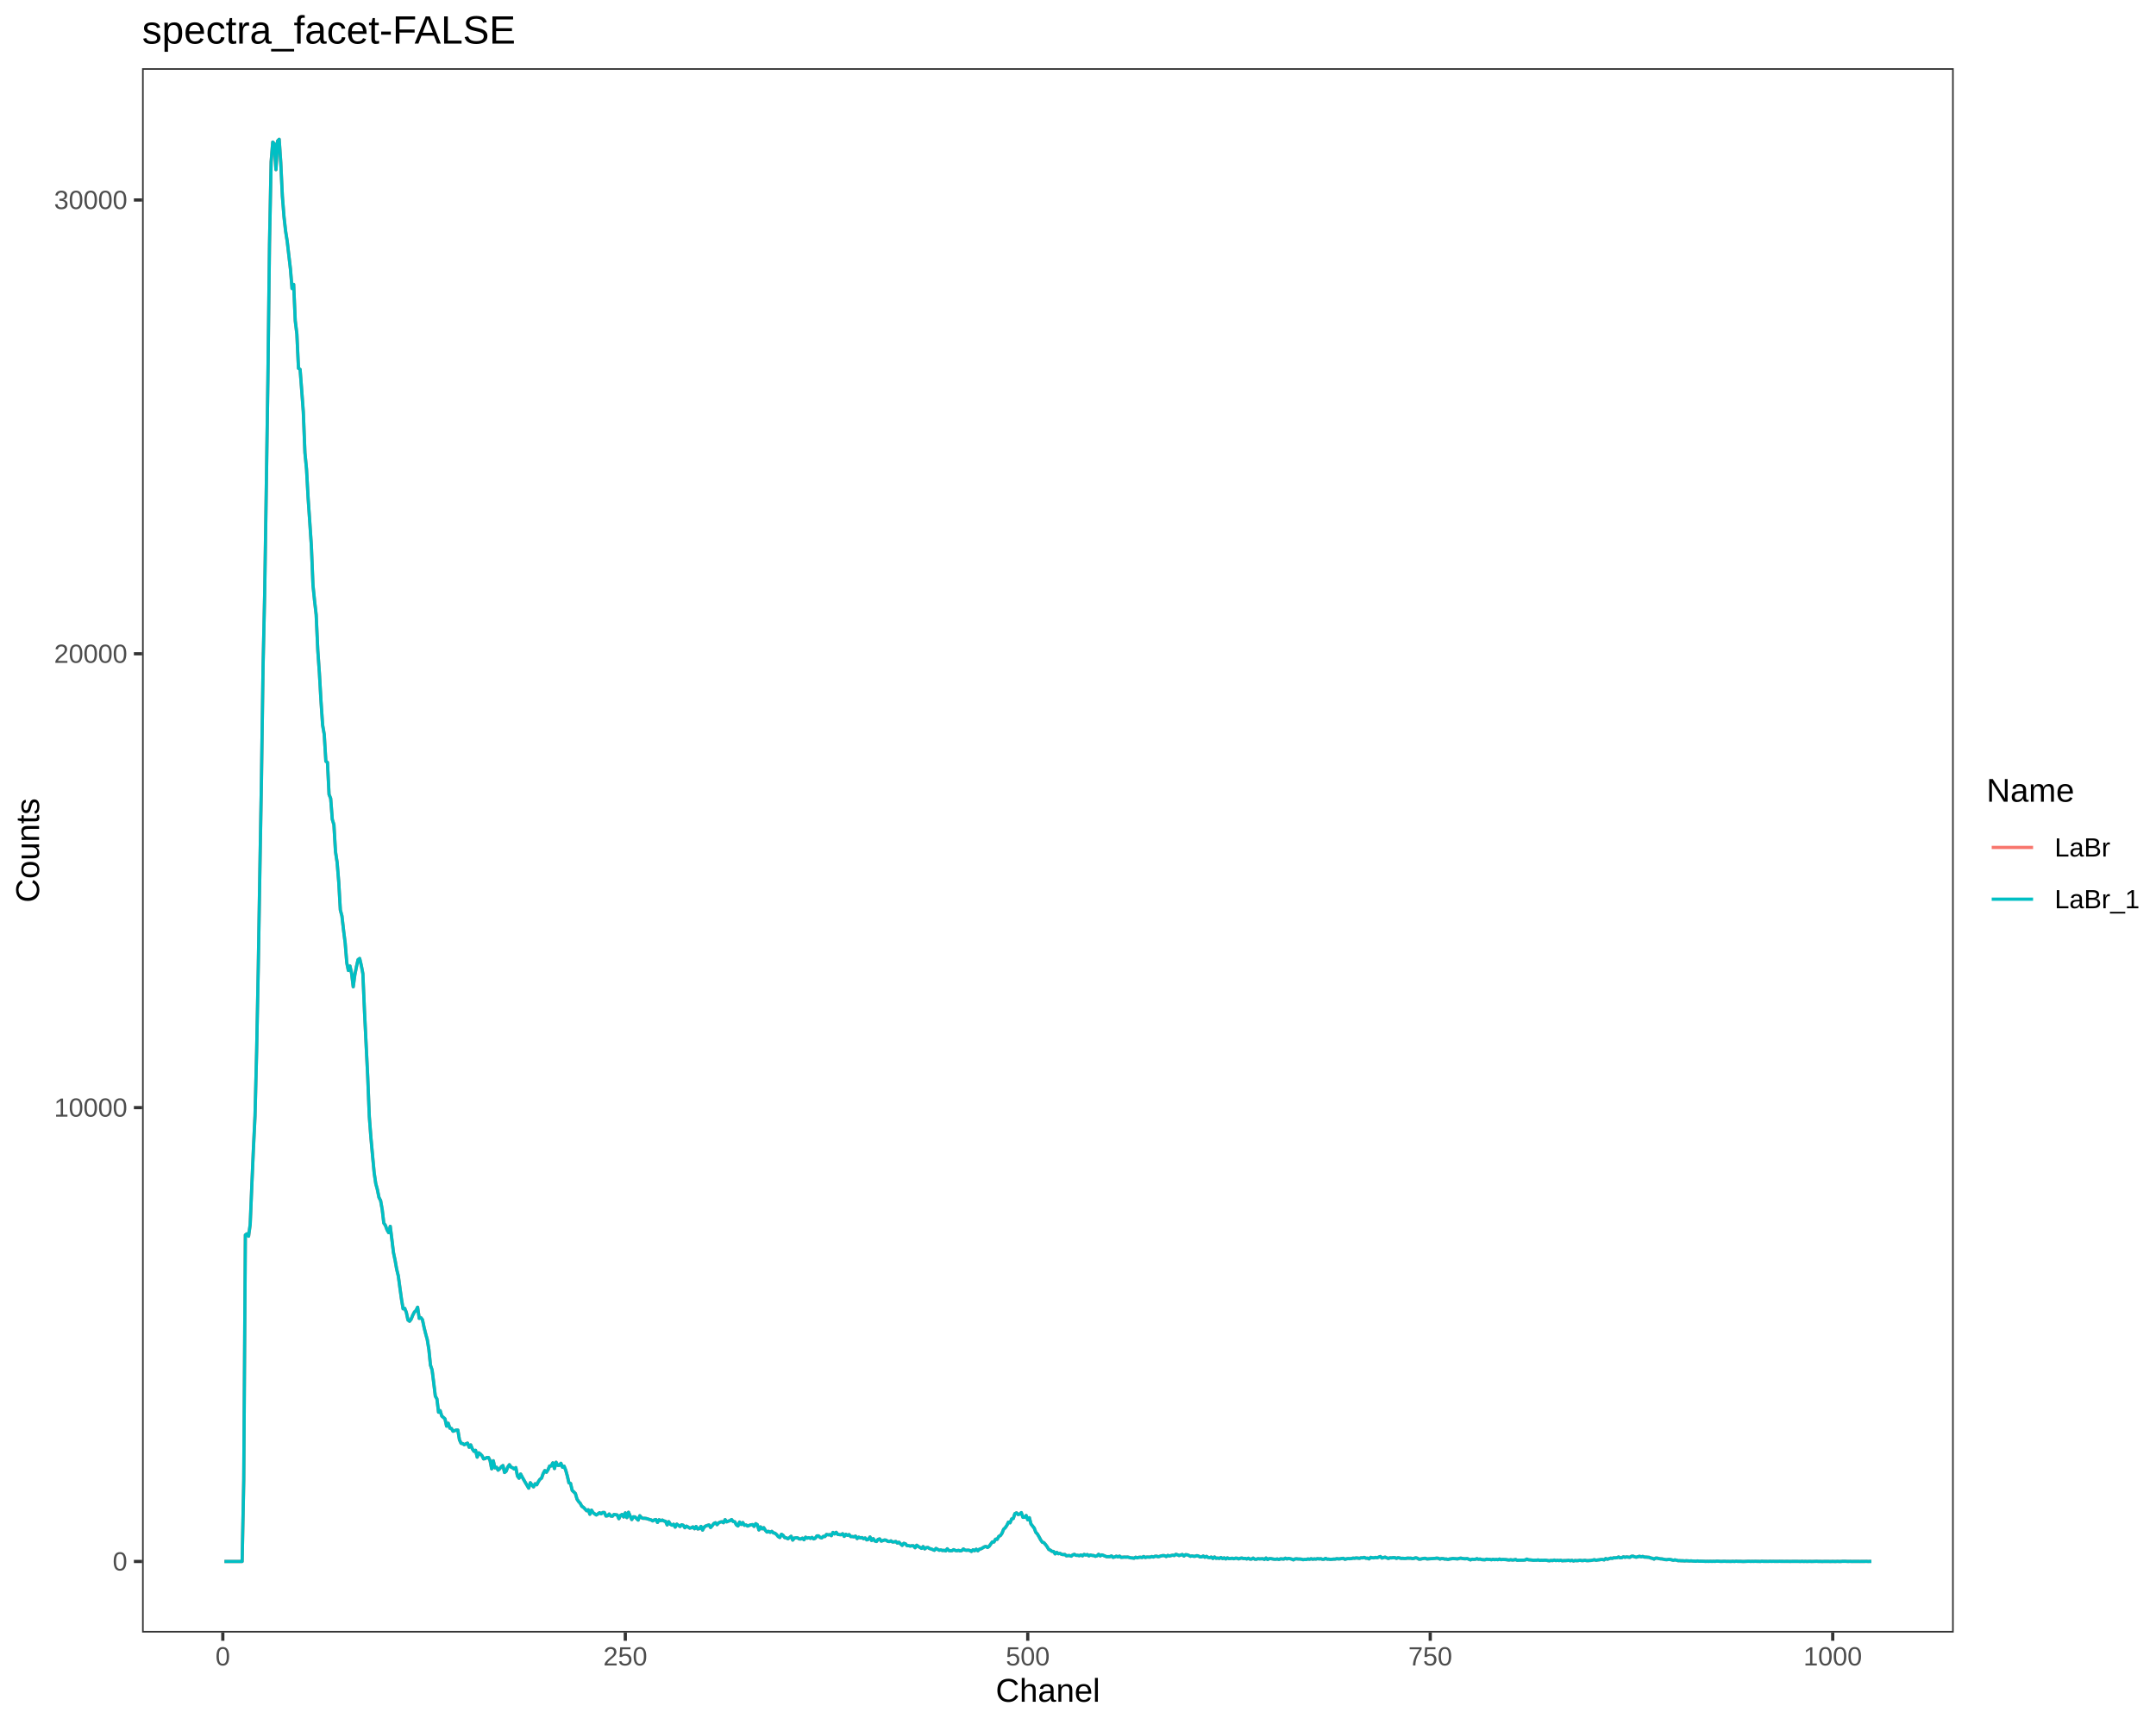
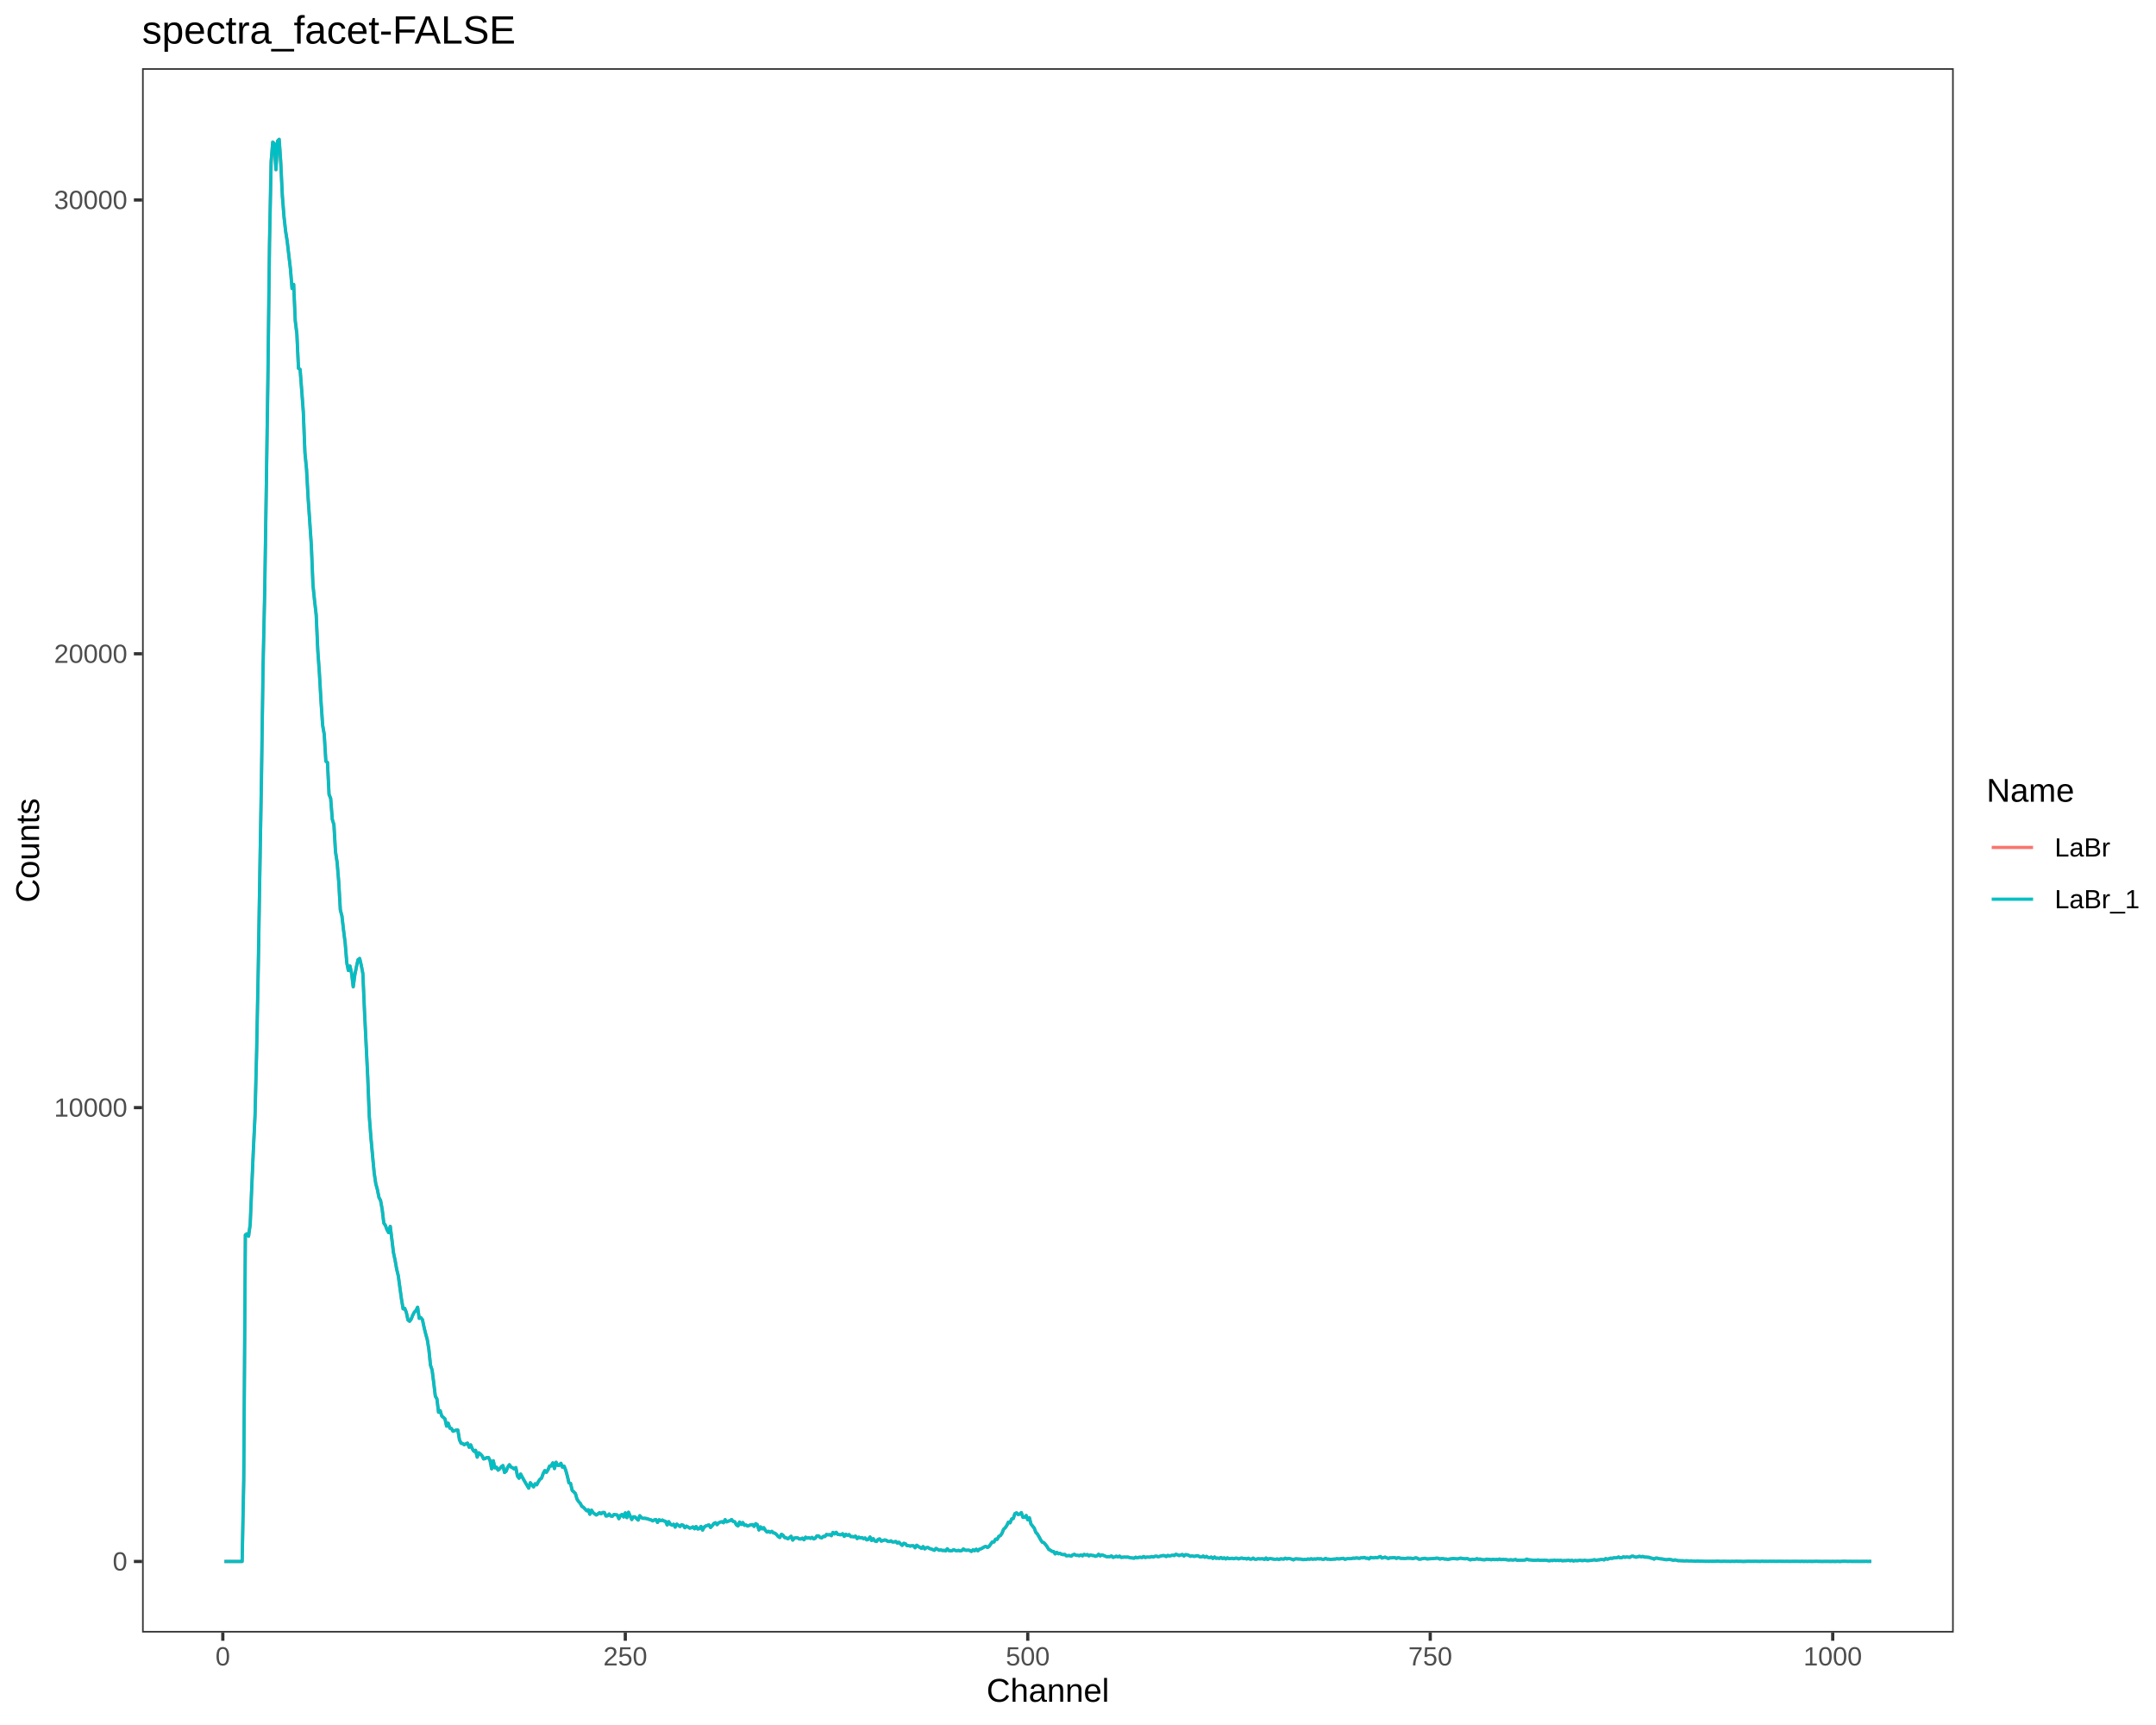
<svg xmlns="http://www.w3.org/2000/svg" viewBox="0 0 720.00 576.00">
  <defs>
    <style type="text/css">
    line, polyline, polygon, path, rect, circle {
      fill: none;
      stroke: #000000;
      stroke-linecap: round;
      stroke-linejoin: round;
      stroke-miterlimit: 10.00;
    }
  </style>
  </defs>
  <rect width="100%" height="100%" style="stroke: none; fill: #FFFFFF;" />
  <rect x="0.00" y="0.00" width="720.00" height="576.00" style="stroke-width: 1.07; stroke: #FFFFFF; fill: #FFFFFF;" />
  <defs>
    <clipPath id="cpNDcuNDV8NjUyLjQ0fDU0NS4xM3wyMi43Nw==">
      <rect x="47.45" y="22.77" width="605.00" height="522.36" />
    </clipPath>
  </defs>
  <rect x="47.45" y="22.77" width="605.00" height="522.36" style="stroke-width: 1.07; stroke: none; fill: #FFFFFF;" clip-path="url(#cpNDcuNDV8NjUyLjQ0fDU0NS4xM3wyMi43Nw==)" />
  <polyline points="74.95,521.39 75.48,521.39 76.02,521.39 76.56,521.39 77.10,521.39 77.64,521.39 78.17,521.39 78.71,521.39 79.25,521.39 79.79,521.39 80.32,521.39 80.86,521.39 81.40,494.26 81.94,412.37 82.47,411.98 83.01,412.78 83.55,408.87 84.09,395.96 84.62,383.82 85.16,372.68 85.70,351.20 86.24,323.56 86.78,290.88 87.31,260.44 87.85,222.54 88.39,198.07 88.93,162.91 89.46,126.88 90.00,81.40 90.54,54.08 91.08,47.44 91.61,48.00 92.15,56.65 92.69,47.09 93.23,46.52 93.76,54.27 94.30,65.55 94.84,72.35 95.38,77.20 95.91,80.54 96.45,85.19 96.99,89.79 97.53,96.34 98.07,94.96 98.60,107.10 99.14,111.51 99.68,122.98 100.22,123.36 100.75,130.28 101.29,137.56 101.83,151.15 102.37,156.73 102.90,166.38 103.44,174.20 103.98,182.22 104.52,195.42 105.05,200.61 105.59,205.33 106.13,217.21 106.67,224.89 107.21,234.33 107.74,242.12 108.28,245.23 108.82,254.20 109.36,254.58 109.89,265.27 110.43,266.62 110.97,273.62 111.51,275.35 112.04,284.40 112.58,287.93 113.12,294.49 113.66,303.86 114.19,305.86 114.73,310.61 115.27,314.86 115.81,321.49 116.34,324.07 116.88,322.57 117.42,325.04 117.96,329.50 118.50,325.51 119.03,322.83 119.57,320.45 120.11,320.05 120.65,322.34 121.18,325.13 121.72,337.62 122.26,348.63 122.80,359.53 123.33,372.84 123.87,379.91 124.41,385.81 124.95,391.57 125.48,395.20 126.02,397.19 126.56,399.85 127.10,400.88 127.64,403.89 128.17,408.40 128.71,409.17 129.25,410.66 129.79,411.60 130.32,409.49 130.86,413.78 131.40,418.25 131.94,420.81 132.47,423.81 133.01,426.01 133.55,430.01 134.09,433.89 134.62,437.04 135.16,436.87 135.70,438.25 136.24,440.77 136.77,441.19 137.31,440.48 137.85,439.16 138.39,438.12 138.93,437.59 139.46,436.50 140.00,440.21 140.54,439.98 141.08,440.66 141.61,443.19 142.15,445.38 142.69,447.33 143.23,450.66 143.76,455.85 144.30,457.45 144.84,461.73 145.38,466.20 145.91,467.11 146.45,471.55 146.99,471.02 147.53,472.85 148.07,473.29 148.60,473.77 149.14,476.20 149.68,475.23 150.22,476.88 150.75,476.97 151.29,477.91 151.83,477.71 152.37,477.52 152.90,477.53 153.44,480.78 153.98,481.93 154.52,482.03 155.05,482.41 155.59,482.11 156.13,481.88 156.67,483.25 157.20,482.47 157.74,483.81 158.28,484.62 158.82,484.28 159.36,486.56 159.89,485.11 160.43,485.52 160.97,486.09 161.51,487.15 162.04,487.03 162.58,486.68 163.12,486.67 163.66,487.69 164.19,490.46 164.73,487.76 165.27,490.14 165.81,489.93 166.34,490.91 166.88,490.43 167.42,489.75 167.96,489.37 168.49,491.69 169.03,491.25 169.57,489.88 170.11,489.09 170.65,489.88 171.18,490.11 171.72,490.52 172.26,490.05 172.80,492.84 173.33,493.60 173.87,492.20 174.41,493.23 174.95,494.19 175.48,495.10 176.02,496.00 176.56,496.91 177.10,495.10 177.63,495.81 178.17,496.49 178.71,495.44 179.25,495.79 179.79,494.73 180.32,493.96 180.86,493.56 181.40,492.03 181.94,491.05 182.47,491.63 183.01,490.78 183.55,489.52 184.09,489.49 184.62,488.46 185.16,490.37 185.70,488.26 186.24,489.29 186.77,489.32 187.31,488.61 187.85,489.93 188.39,489.58 188.92,490.91 189.46,492.84 190.00,495.16 190.54,495.34 191.08,497.67 191.61,498.16 192.15,498.69 192.69,500.57 193.23,501.40 193.76,501.96 194.30,502.98 194.84,503.31 195.38,503.88 195.91,504.46 196.45,504.13 196.99,505.63 197.53,504.25 198.06,505.10 198.60,505.51 199.14,505.87 199.68,505.51 200.22,505.11 200.75,505.49 201.29,505.04 201.83,505.04 202.37,506.22 202.90,506.14 203.44,505.55 203.98,506.23 204.52,506.28 205.05,505.70 205.59,505.78 206.13,505.87 206.67,507.11 207.20,506.02 207.74,505.69 208.28,506.54 208.82,505.17 209.35,506.75 209.89,504.96 210.43,506.22 210.97,507.40 211.51,506.49 212.04,506.51 212.58,507.05 213.12,507.57 213.66,506.13 214.19,506.75 214.73,506.99 215.27,506.98 215.81,507.04 216.34,507.20 216.88,507.38 217.42,507.51 217.96,507.85 218.49,507.54 219.03,507.40 219.57,508.37 220.11,507.46 220.65,507.78 221.18,507.57 221.72,507.87 222.26,507.98 222.80,509.20 223.33,508.10 223.87,508.95 224.41,509.28 224.95,508.96 225.48,509.92 226.02,508.92 226.56,509.34 227.10,509.72 227.63,509.13 228.17,509.31 228.71,510.14 229.25,509.60 229.78,509.89 230.32,510.26 230.86,510.14 231.40,509.85 231.94,510.48 232.47,509.72 233.01,510.55 233.55,510.43 234.09,509.69 234.62,510.92 235.16,509.92 235.70,509.54 236.24,509.35 236.77,509.19 237.31,510.05 237.85,509.45 238.39,508.72 238.92,508.46 239.46,509.11 240.00,508.51 240.54,508.23 241.08,508.14 241.61,508.46 242.15,507.43 242.69,508.17 243.23,507.93 243.76,507.79 244.30,507.40 244.84,508.04 245.38,508.14 245.91,509.16 246.45,509.54 246.99,508.23 247.53,509.04 248.06,508.40 248.60,509.32 249.14,509.20 249.68,509.57 250.21,509.35 250.75,509.16 251.29,509.08 251.83,509.69 252.37,508.78 252.90,509.10 253.44,510.87 253.98,509.85 254.52,510.51 255.05,510.11 255.59,510.99 256.13,511.57 256.67,511.34 257.20,511.66 257.74,511.34 258.28,511.86 258.82,511.96 259.35,512.42 259.89,513.07 260.43,513.39 260.97,512.31 261.51,512.67 262.04,513.42 262.58,513.51 263.12,513.81 263.66,513.43 264.19,512.98 264.73,514.26 265.27,513.58 265.81,513.49 266.34,513.49 266.88,513.87 267.42,513.90 267.96,513.61 268.49,514.14 269.03,513.29 269.57,513.61 270.11,513.45 270.64,513.69 271.18,513.36 271.72,513.86 272.26,513.63 272.80,512.86 273.33,512.84 273.87,513.37 274.41,513.52 274.95,513.01 275.48,513.07 276.02,512.37 276.56,512.51 277.10,512.43 277.63,512.79 278.17,511.69 278.71,512.20 279.25,511.66 279.78,512.36 280.32,512.43 280.86,512.48 281.40,512.14 281.93,513.02 282.47,512.31 283.01,512.69 283.55,512.42 284.09,513.08 284.62,513.07 285.16,513.17 285.70,512.93 286.24,513.75 286.77,513.28 287.31,513.52 287.85,513.42 288.39,513.79 288.92,513.55 289.46,514.19 290.00,514.01 290.54,513.22 291.07,514.40 291.61,513.78 292.15,514.54 292.69,514.73 293.23,514.02 293.76,513.87 294.30,514.61 294.84,514.42 295.38,514.22 295.91,514.28 296.45,514.67 296.99,514.75 297.53,514.51 298.06,514.89 298.60,514.86 299.14,514.72 299.68,515.26 300.21,514.98 300.75,515.54 301.29,516.02 301.83,515.34 302.36,515.48 302.90,516.11 303.44,516.11 303.98,516.27 304.52,516.14 305.05,516.17 305.59,516.81 306.13,515.98 306.67,516.37 307.20,516.70 307.74,517.02 308.28,516.43 308.82,517.19 309.35,516.78 309.89,516.72 310.43,517.08 310.97,517.22 311.50,517.43 312.04,517.67 312.58,517.05 313.12,517.34 313.66,517.66 314.19,517.52 314.73,517.75 315.27,517.67 315.81,517.86 316.34,517.16 316.88,517.75 317.42,517.84 317.96,517.78 318.49,517.45 319.03,517.73 319.57,517.81 320.11,517.67 320.64,517.89 321.18,517.75 321.72,517.22 322.26,517.61 322.79,517.67 323.33,517.61 323.87,517.72 324.41,518.04 324.95,517.49 325.48,517.80 326.02,517.30 326.56,517.83 327.10,517.28 327.63,517.16 328.17,516.86 328.71,516.52 329.25,516.37 329.78,516.73 330.32,516.34 330.86,515.58 331.40,514.87 331.93,514.90 332.47,513.95 333.01,514.01 333.55,513.01 334.09,512.75 334.62,511.98 335.16,510.64 335.70,510.14 336.24,509.35 336.77,508.25 337.31,508.49 337.85,507.20 338.39,507.04 338.92,505.43 339.46,505.16 340.00,505.73 340.54,505.57 341.07,505.08 341.61,506.66 342.15,506.64 342.69,506.05 343.22,507.48 343.76,506.78 344.30,508.90 344.84,509.58 345.38,510.26 345.91,511.66 346.45,512.23 346.99,513.16 347.53,514.17 348.06,514.95 348.60,515.11 349.14,515.73 349.68,516.45 350.21,517.36 350.75,517.61 351.29,518.02 351.83,518.05 352.36,518.86 352.90,518.36 353.44,518.81 353.98,518.69 354.52,519.01 355.05,519.11 355.59,519.05 356.13,519.51 356.67,519.43 357.20,519.42 357.74,519.63 358.28,519.17 358.82,519.02 359.35,519.36 359.89,519.34 360.43,519.48 360.97,519.22 361.50,519.52 362.04,519.04 362.58,519.25 363.12,519.10 363.65,519.54 364.19,519.24 364.73,519.39 365.27,519.42 365.81,519.67 366.34,519.51 366.88,518.99 367.42,519.54 367.96,519.19 368.49,519.37 369.03,519.60 369.57,519.80 370.11,519.78 370.64,519.78 371.18,519.55 371.72,520.02 372.26,519.89 372.79,519.63 373.33,519.87 373.87,519.61 374.41,520.02 374.94,519.98 375.48,519.93 376.02,519.96 376.56,519.92 377.10,520.04 377.63,520.19 378.17,520.22 378.71,520.31 379.25,519.98 379.78,520.20 380.32,520.01 380.86,519.98 381.40,520.08 381.93,519.74 382.47,520.07 383.01,519.92 383.55,519.93 384.08,519.96 384.62,519.74 385.16,519.92 385.70,519.67 386.24,519.63 386.77,519.83 387.31,519.69 387.85,519.51 388.39,519.42 388.92,519.46 389.46,519.75 390.00,519.37 390.54,519.57 391.07,519.42 391.61,519.30 392.15,519.42 392.69,519.01 393.22,519.17 393.76,519.43 394.30,519.24 394.84,519.07 395.37,519.57 395.91,519.13 396.45,519.16 396.99,519.36 397.53,519.67 398.06,519.54 398.60,519.66 399.14,519.66 399.68,519.45 400.21,519.57 400.75,519.89 401.29,519.86 401.83,519.58 402.36,519.99 402.90,519.69 403.44,520.05 403.98,520.11 404.51,519.92 405.05,520.39 405.59,519.90 406.13,520.34 406.67,520.25 407.20,520.39 407.74,520.07 408.28,520.43 408.82,520.19 409.35,520.55 409.89,520.19 410.43,520.45 410.97,520.40 411.50,520.31 412.04,520.49 412.58,520.30 413.12,520.31 413.65,520.54 414.19,520.33 414.73,520.25 415.27,520.43 415.80,520.36 416.34,520.57 416.88,520.30 417.42,520.61 417.96,520.60 418.49,520.28 419.03,520.63 419.57,520.66 420.11,520.45 420.64,520.54 421.18,520.51 421.72,520.48 422.26,520.71 422.79,520.24 423.33,520.75 423.87,520.45 424.41,520.45 424.94,520.55 425.48,520.64 426.02,520.66 426.56,520.55 427.10,520.74 427.63,520.51 428.17,520.55 428.71,520.61 429.25,520.30 429.78,520.55 430.32,520.36 430.86,520.48 431.40,520.61 431.93,520.86 432.47,520.55 433.01,520.51 433.55,520.58 434.08,520.58 434.62,520.63 435.16,520.80 435.70,520.71 436.23,520.75 436.77,520.55 437.31,520.67 437.85,520.48 438.39,520.66 438.92,520.54 439.46,520.61 440.00,520.45 440.54,520.55 441.07,520.48 441.61,520.66 442.15,520.66 442.69,520.36 443.22,520.64 443.76,520.61 444.30,520.72 444.84,520.66 445.37,520.60 445.91,520.60 446.45,520.46 446.99,520.55 447.53,520.52 448.06,520.40 448.60,520.34 449.14,520.67 449.68,520.52 450.21,520.43 450.75,520.48 451.29,520.43 451.83,520.28 452.36,520.33 452.90,520.22 453.44,520.27 453.98,520.36 454.51,520.17 455.05,520.20 455.59,520.04 456.13,520.31 456.66,520.28 457.20,520.54 457.74,520.02 458.28,520.16 458.82,520.20 459.35,520.04 459.89,520.16 460.43,519.95 460.97,519.74 461.50,520.27 462.04,520.08 462.58,519.95 463.12,520.20 463.65,520.40 464.19,520.17 464.73,520.20 465.27,520.11 465.80,520.13 466.34,520.36 466.88,520.14 467.42,520.24 467.96,520.37 468.49,520.34 469.03,520.39 469.57,520.36 470.11,520.27 470.64,520.31 471.18,520.30 471.72,520.45 472.26,520.34 472.79,520.17 473.33,520.31 473.87,520.64 474.41,520.60 474.94,520.48 475.48,520.36 476.02,520.34 476.56,520.57 477.09,520.52 477.63,520.48 478.17,520.45 478.71,520.40 479.25,520.36 479.78,520.28 480.32,520.33 480.86,520.60 481.40,520.43 481.93,520.45 482.47,520.60 483.01,520.57 483.55,520.74 484.08,520.57 484.62,520.51 485.16,520.39 485.70,520.46 486.23,520.49 486.77,520.55 487.31,520.37 487.85,520.28 488.38,520.40 488.92,520.49 489.46,520.49 490.00,520.43 490.54,520.66 491.07,520.87 491.61,520.63 492.15,520.69 492.69,520.66 493.22,520.46 493.76,520.67 494.30,520.58 494.84,520.78 495.37,520.81 495.91,520.84 496.45,520.61 496.99,520.71 497.52,520.71 498.06,520.83 498.60,520.67 499.14,520.80 499.68,520.71 500.21,520.81 500.75,520.58 501.29,520.80 501.83,520.71 502.36,520.75 502.90,520.77 503.44,520.86 503.98,520.92 504.51,520.81 505.05,520.92 505.59,520.87 506.13,520.74 506.66,521.01 507.20,520.98 507.74,520.96 508.28,520.96 508.81,520.95 509.35,520.90 509.89,520.60 510.43,520.84 510.97,520.87 511.50,520.92 512.04,521.01 512.58,520.98 513.12,520.98 513.65,520.87 514.19,521.05 514.73,520.99 515.27,521.02 515.80,520.96 516.34,520.99 516.88,521.10 517.42,521.17 517.95,521.04 518.49,521.11 519.03,520.92 519.57,521.10 520.11,521.01 520.64,521.10 521.18,520.99 521.72,521.17 522.26,521.11 522.79,521.11 523.33,521.07 523.87,521.01 524.41,521.16 524.94,521.01 525.48,521.24 526.02,521.07 526.56,521.14 527.09,521.10 527.63,520.99 528.17,521.10 528.71,521.10 529.24,520.99 529.78,521.11 530.32,521.13 530.86,521.08 531.40,521.05 531.93,520.93 532.47,520.81 533.01,521.02 533.55,520.90 534.08,520.84 534.62,520.75 535.16,520.74 535.70,520.87 536.23,520.42 536.77,520.66 537.31,520.49 537.85,520.28 538.38,520.37 538.92,520.17 539.46,520.20 540.00,520.13 540.54,519.90 541.07,520.19 541.61,520.11 542.15,519.84 542.69,520.01 543.22,519.87 543.76,519.96 544.30,520.01 544.84,519.66 545.37,519.63 545.91,519.86 546.45,519.98 546.99,519.80 547.52,519.66 548.06,519.84 548.60,519.70 549.14,519.93 549.67,519.93 550.21,519.98 550.75,520.02 551.29,520.25 551.83,520.34 552.36,520.61 552.90,520.28 553.44,520.28 553.98,520.43 554.51,520.52 555.05,520.55 555.59,520.66 556.13,520.78 556.66,520.80 557.20,520.72 557.74,520.72 558.28,520.86 558.81,521.01 559.35,520.86 559.89,520.99 560.43,521.14 560.97,521.13 561.50,521.16 562.04,521.16 562.58,521.22 563.12,521.16 563.65,521.19 564.19,521.24 564.73,521.19 565.27,521.25 565.80,521.28 566.34,521.33 566.88,521.21 567.42,521.31 567.95,521.30 568.49,521.31 569.03,521.33 569.57,521.36 570.10,521.34 570.64,521.36 571.18,521.33 571.72,521.36 572.26,521.33 572.79,521.36 573.33,521.28 573.87,521.31 574.41,521.36 574.94,521.37 575.48,521.34 576.02,521.33 576.56,521.37 577.09,521.36 577.63,521.37 578.17,521.37 578.71,521.33 579.24,521.39 579.78,521.31 580.32,521.36 580.86,521.36 581.39,521.36 581.93,521.39 582.47,521.39 583.01,521.37 583.55,521.34 584.08,521.33 584.62,521.37 585.16,521.34 585.70,521.36 586.23,521.33 586.77,521.36 587.31,521.36 587.85,521.39 588.38,521.31 588.92,521.36 589.46,521.36 590.00,521.36 590.53,521.37 591.07,521.33 591.61,521.36 592.15,521.34 592.69,521.36 593.22,521.36 593.76,521.36 594.30,521.34 594.84,521.36 595.37,521.36 595.91,521.37 596.45,521.36 596.99,521.36 597.52,521.37 598.06,521.37 598.60,521.36 599.14,521.36 599.67,521.36 600.21,521.36 600.75,521.37 601.29,521.39 601.82,521.34 602.36,521.39 602.90,521.36 603.44,521.39 603.98,521.37 604.51,521.36 605.05,521.39 605.59,521.37 606.13,521.36 606.66,521.34 607.20,521.37 607.74,521.37 608.28,521.39 608.81,521.39 609.35,521.37 609.89,521.37 610.43,521.37 610.96,521.39 611.50,521.39 612.04,521.37 612.58,521.39 613.12,521.39 613.65,521.36 614.19,521.39 614.73,521.39 615.27,521.34 615.80,521.34 616.34,521.34 616.88,521.37 617.42,521.37 617.95,521.36 618.49,521.39 619.03,521.37 619.57,521.37 620.10,521.37 620.64,521.37 621.18,521.39 621.72,521.37 622.25,521.37 622.79,521.37 623.33,521.36 623.87,521.39 624.41,521.37 624.94,521.39 " style="stroke-width: 1.07; stroke: #F8766D; stroke-linecap: butt;" clip-path="url(#cpNDcuNDV8NjUyLjQ0fDU0NS4xM3wyMi43Nw==)" />
  <polyline points="74.95,521.39 75.48,521.39 76.02,521.39 76.56,521.39 77.10,521.39 77.64,521.39 78.17,521.39 78.71,521.39 79.25,521.39 79.79,521.39 80.32,521.39 80.86,521.39 81.40,494.26 81.94,412.37 82.47,411.98 83.01,412.78 83.55,408.87 84.09,395.96 84.62,383.82 85.16,372.68 85.70,351.20 86.24,323.56 86.78,290.88 87.31,260.44 87.85,222.54 88.39,198.07 88.93,162.91 89.46,126.88 90.00,81.40 90.54,54.08 91.08,47.44 91.61,48.00 92.15,56.65 92.69,47.09 93.23,46.52 93.76,54.27 94.30,65.55 94.84,72.35 95.38,77.20 95.91,80.54 96.45,85.19 96.99,89.79 97.53,96.34 98.07,94.96 98.60,107.10 99.14,111.51 99.68,122.98 100.22,123.36 100.75,130.28 101.29,137.56 101.83,151.15 102.37,156.73 102.90,166.38 103.44,174.20 103.98,182.22 104.52,195.42 105.05,200.61 105.59,205.33 106.13,217.21 106.67,224.89 107.21,234.33 107.74,242.12 108.28,245.23 108.82,254.20 109.36,254.58 109.89,265.27 110.43,266.62 110.97,273.62 111.51,275.35 112.04,284.40 112.58,287.93 113.12,294.49 113.66,303.86 114.19,305.86 114.73,310.61 115.27,314.86 115.81,321.49 116.34,324.07 116.88,322.57 117.42,325.04 117.96,329.50 118.50,325.51 119.03,322.83 119.57,320.45 120.11,320.05 120.65,322.34 121.18,325.13 121.72,337.62 122.26,348.63 122.80,359.53 123.33,372.84 123.87,379.91 124.41,385.81 124.95,391.57 125.48,395.20 126.02,397.19 126.56,399.85 127.10,400.88 127.64,403.89 128.17,408.40 128.71,409.17 129.25,410.66 129.79,411.60 130.32,409.49 130.86,413.78 131.40,418.25 131.94,420.81 132.47,423.81 133.01,426.01 133.55,430.01 134.09,433.89 134.62,437.04 135.16,436.87 135.70,438.25 136.24,440.77 136.77,441.19 137.31,440.48 137.85,439.16 138.39,438.12 138.93,437.59 139.46,436.50 140.00,440.21 140.54,439.98 141.08,440.66 141.61,443.19 142.15,445.38 142.69,447.33 143.23,450.66 143.76,455.85 144.30,457.45 144.84,461.73 145.38,466.20 145.91,467.11 146.45,471.55 146.99,471.02 147.53,472.85 148.07,473.29 148.60,473.77 149.14,476.20 149.68,475.23 150.22,476.88 150.75,476.97 151.29,477.91 151.83,477.71 152.37,477.52 152.90,477.53 153.44,480.78 153.98,481.93 154.52,482.03 155.05,482.41 155.59,482.11 156.13,481.88 156.67,483.25 157.20,482.47 157.74,483.81 158.28,484.62 158.82,484.28 159.36,486.56 159.89,485.11 160.43,485.52 160.97,486.09 161.51,487.15 162.04,487.03 162.58,486.68 163.12,486.67 163.66,487.69 164.19,490.46 164.73,487.76 165.27,490.14 165.81,489.93 166.34,490.91 166.88,490.43 167.42,489.75 167.96,489.37 168.49,491.69 169.03,491.25 169.57,489.88 170.11,489.09 170.65,489.88 171.18,490.11 171.72,490.52 172.26,490.05 172.80,492.84 173.33,493.60 173.87,492.20 174.41,493.23 174.95,494.19 175.48,495.10 176.02,496.00 176.56,496.91 177.10,495.10 177.63,495.81 178.17,496.49 178.71,495.44 179.25,495.79 179.79,494.73 180.32,493.96 180.86,493.56 181.40,492.03 181.94,491.05 182.47,491.63 183.01,490.78 183.55,489.52 184.09,489.49 184.62,488.46 185.16,490.37 185.70,488.26 186.24,489.29 186.77,489.32 187.31,488.61 187.85,489.93 188.39,489.58 188.92,490.91 189.46,492.84 190.00,495.16 190.54,495.34 191.08,497.67 191.61,498.16 192.15,498.69 192.69,500.57 193.23,501.40 193.76,501.96 194.30,502.98 194.84,503.31 195.38,503.88 195.91,504.46 196.45,504.13 196.99,505.63 197.53,504.25 198.06,505.10 198.60,505.51 199.14,505.87 199.68,505.51 200.22,505.11 200.75,505.49 201.29,505.04 201.83,505.04 202.37,506.22 202.90,506.14 203.44,505.55 203.98,506.23 204.52,506.28 205.05,505.70 205.59,505.78 206.13,505.87 206.67,507.11 207.20,506.02 207.74,505.69 208.28,506.54 208.82,505.17 209.35,506.75 209.89,504.96 210.43,506.22 210.97,507.40 211.51,506.49 212.04,506.51 212.58,507.05 213.12,507.57 213.66,506.13 214.19,506.75 214.73,506.99 215.27,506.98 215.81,507.04 216.34,507.20 216.88,507.38 217.42,507.51 217.96,507.85 218.49,507.54 219.03,507.40 219.57,508.37 220.11,507.46 220.65,507.78 221.18,507.57 221.72,507.87 222.26,507.98 222.80,509.20 223.33,508.10 223.87,508.95 224.41,509.28 224.95,508.96 225.48,509.92 226.02,508.92 226.56,509.34 227.10,509.72 227.63,509.13 228.17,509.31 228.71,510.14 229.25,509.60 229.78,509.89 230.32,510.26 230.86,510.14 231.40,509.85 231.94,510.48 232.47,509.72 233.01,510.55 233.55,510.43 234.09,509.69 234.62,510.92 235.16,509.92 235.70,509.54 236.24,509.35 236.77,509.19 237.31,510.05 237.85,509.45 238.39,508.72 238.92,508.46 239.46,509.11 240.00,508.51 240.54,508.23 241.08,508.14 241.61,508.46 242.15,507.43 242.69,508.17 243.23,507.93 243.76,507.79 244.30,507.40 244.84,508.04 245.38,508.14 245.91,509.16 246.45,509.54 246.99,508.23 247.53,509.04 248.06,508.40 248.60,509.32 249.14,509.20 249.68,509.57 250.21,509.35 250.75,509.16 251.29,509.08 251.83,509.69 252.37,508.78 252.90,509.10 253.44,510.87 253.98,509.85 254.52,510.51 255.05,510.11 255.59,510.99 256.13,511.57 256.67,511.34 257.20,511.66 257.74,511.34 258.28,511.86 258.82,511.96 259.35,512.42 259.89,513.07 260.43,513.39 260.97,512.31 261.51,512.67 262.04,513.42 262.58,513.51 263.12,513.81 263.66,513.43 264.19,512.98 264.73,514.26 265.27,513.58 265.81,513.49 266.34,513.49 266.88,513.87 267.42,513.90 267.96,513.61 268.49,514.14 269.03,513.29 269.57,513.61 270.11,513.45 270.64,513.69 271.18,513.36 271.72,513.86 272.26,513.63 272.80,512.86 273.33,512.84 273.87,513.37 274.41,513.52 274.95,513.01 275.48,513.07 276.02,512.37 276.56,512.51 277.10,512.43 277.63,512.79 278.17,511.69 278.71,512.20 279.25,511.66 279.78,512.36 280.32,512.43 280.86,512.48 281.40,512.14 281.93,513.02 282.47,512.31 283.01,512.69 283.55,512.42 284.09,513.08 284.62,513.07 285.16,513.17 285.70,512.93 286.24,513.75 286.77,513.28 287.31,513.52 287.85,513.42 288.39,513.79 288.92,513.55 289.46,514.19 290.00,514.01 290.54,513.22 291.07,514.40 291.61,513.78 292.15,514.54 292.69,514.73 293.23,514.02 293.76,513.87 294.30,514.61 294.84,514.42 295.38,514.22 295.91,514.28 296.45,514.67 296.99,514.75 297.53,514.51 298.06,514.89 298.60,514.86 299.14,514.72 299.68,515.26 300.21,514.98 300.75,515.54 301.29,516.02 301.83,515.34 302.36,515.48 302.90,516.11 303.44,516.11 303.98,516.27 304.52,516.14 305.05,516.17 305.59,516.81 306.13,515.98 306.67,516.37 307.20,516.70 307.74,517.02 308.28,516.43 308.82,517.19 309.35,516.78 309.89,516.72 310.43,517.08 310.97,517.22 311.50,517.43 312.04,517.67 312.58,517.05 313.12,517.34 313.66,517.66 314.19,517.52 314.73,517.75 315.27,517.67 315.81,517.86 316.34,517.16 316.88,517.75 317.42,517.84 317.96,517.78 318.49,517.45 319.03,517.73 319.57,517.81 320.11,517.67 320.64,517.89 321.18,517.75 321.72,517.22 322.26,517.61 322.79,517.67 323.33,517.61 323.87,517.72 324.41,518.04 324.95,517.49 325.48,517.80 326.02,517.30 326.56,517.83 327.10,517.28 327.63,517.16 328.17,516.86 328.71,516.52 329.25,516.37 329.78,516.73 330.32,516.34 330.86,515.58 331.40,514.87 331.93,514.90 332.47,513.95 333.01,514.01 333.55,513.01 334.09,512.75 334.62,511.98 335.16,510.64 335.70,510.14 336.24,509.35 336.77,508.25 337.31,508.49 337.85,507.20 338.39,507.04 338.92,505.43 339.46,505.16 340.00,505.73 340.54,505.57 341.07,505.08 341.61,506.66 342.15,506.64 342.69,506.05 343.22,507.48 343.76,506.78 344.30,508.90 344.84,509.58 345.38,510.26 345.91,511.66 346.45,512.23 346.99,513.16 347.53,514.17 348.06,514.95 348.60,515.11 349.14,515.73 349.68,516.45 350.21,517.36 350.75,517.61 351.29,518.02 351.83,518.05 352.36,518.86 352.90,518.36 353.44,518.81 353.98,518.69 354.52,519.01 355.05,519.11 355.59,519.05 356.13,519.51 356.67,519.43 357.20,519.42 357.74,519.63 358.28,519.17 358.82,519.02 359.35,519.36 359.89,519.34 360.43,519.48 360.97,519.22 361.50,519.52 362.04,519.04 362.58,519.25 363.12,519.10 363.65,519.54 364.19,519.24 364.73,519.39 365.27,519.42 365.81,519.67 366.34,519.51 366.88,518.99 367.42,519.54 367.96,519.19 368.49,519.37 369.03,519.60 369.57,519.80 370.11,519.78 370.64,519.78 371.18,519.55 371.72,520.02 372.26,519.89 372.79,519.63 373.33,519.87 373.87,519.61 374.41,520.02 374.94,519.98 375.48,519.93 376.02,519.96 376.56,519.92 377.10,520.04 377.63,520.19 378.17,520.22 378.71,520.31 379.25,519.98 379.78,520.20 380.32,520.01 380.86,519.98 381.40,520.08 381.93,519.74 382.47,520.07 383.01,519.92 383.55,519.93 384.08,519.96 384.62,519.74 385.16,519.92 385.70,519.67 386.24,519.63 386.77,519.83 387.31,519.69 387.85,519.51 388.39,519.42 388.92,519.46 389.46,519.75 390.00,519.37 390.54,519.57 391.07,519.42 391.61,519.30 392.15,519.42 392.69,519.01 393.22,519.17 393.76,519.43 394.30,519.24 394.84,519.07 395.37,519.57 395.91,519.13 396.45,519.16 396.99,519.36 397.53,519.67 398.06,519.54 398.60,519.66 399.14,519.66 399.68,519.45 400.21,519.57 400.75,519.89 401.29,519.86 401.83,519.58 402.36,519.99 402.90,519.69 403.44,520.05 403.98,520.11 404.51,519.92 405.05,520.39 405.59,519.90 406.13,520.34 406.67,520.25 407.20,520.39 407.74,520.07 408.28,520.43 408.82,520.19 409.35,520.55 409.89,520.19 410.43,520.45 410.97,520.40 411.50,520.31 412.04,520.49 412.58,520.30 413.12,520.31 413.65,520.54 414.19,520.33 414.73,520.25 415.27,520.43 415.80,520.36 416.34,520.57 416.88,520.30 417.42,520.61 417.96,520.60 418.49,520.28 419.03,520.63 419.57,520.66 420.11,520.45 420.64,520.54 421.18,520.51 421.72,520.48 422.26,520.71 422.79,520.24 423.33,520.75 423.87,520.45 424.41,520.45 424.94,520.55 425.48,520.64 426.02,520.66 426.56,520.55 427.10,520.74 427.63,520.51 428.17,520.55 428.71,520.61 429.25,520.30 429.78,520.55 430.32,520.36 430.86,520.48 431.40,520.61 431.93,520.86 432.47,520.55 433.01,520.51 433.55,520.58 434.08,520.58 434.62,520.63 435.16,520.80 435.70,520.71 436.23,520.75 436.77,520.55 437.31,520.67 437.85,520.48 438.39,520.66 438.92,520.54 439.46,520.61 440.00,520.45 440.54,520.55 441.07,520.48 441.61,520.66 442.15,520.66 442.69,520.36 443.22,520.64 443.76,520.61 444.30,520.72 444.84,520.66 445.37,520.60 445.91,520.60 446.45,520.46 446.99,520.55 447.53,520.52 448.06,520.40 448.60,520.34 449.14,520.67 449.68,520.52 450.21,520.43 450.75,520.48 451.29,520.43 451.83,520.28 452.36,520.33 452.90,520.22 453.44,520.27 453.98,520.36 454.51,520.17 455.05,520.20 455.59,520.04 456.13,520.31 456.66,520.28 457.20,520.54 457.74,520.02 458.28,520.16 458.82,520.20 459.35,520.04 459.89,520.16 460.43,519.95 460.97,519.74 461.50,520.27 462.04,520.08 462.58,519.95 463.12,520.20 463.65,520.40 464.19,520.17 464.73,520.20 465.27,520.11 465.80,520.13 466.34,520.36 466.88,520.14 467.42,520.24 467.96,520.37 468.49,520.34 469.03,520.39 469.57,520.36 470.11,520.27 470.64,520.31 471.18,520.30 471.72,520.45 472.26,520.34 472.79,520.17 473.33,520.31 473.87,520.64 474.41,520.60 474.94,520.48 475.48,520.36 476.02,520.34 476.56,520.57 477.09,520.52 477.63,520.48 478.17,520.45 478.71,520.40 479.25,520.36 479.78,520.28 480.32,520.33 480.86,520.60 481.40,520.43 481.93,520.45 482.47,520.60 483.01,520.57 483.55,520.74 484.08,520.57 484.62,520.51 485.16,520.39 485.70,520.46 486.23,520.49 486.77,520.55 487.31,520.37 487.85,520.28 488.38,520.40 488.92,520.49 489.46,520.49 490.00,520.43 490.54,520.66 491.07,520.87 491.61,520.63 492.15,520.69 492.69,520.66 493.22,520.46 493.76,520.67 494.30,520.58 494.84,520.78 495.37,520.81 495.91,520.84 496.45,520.61 496.99,520.71 497.52,520.71 498.06,520.83 498.60,520.67 499.14,520.80 499.68,520.71 500.21,520.81 500.75,520.58 501.29,520.80 501.83,520.71 502.36,520.75 502.90,520.77 503.44,520.86 503.98,520.92 504.51,520.81 505.05,520.92 505.59,520.87 506.13,520.74 506.66,521.01 507.20,520.98 507.74,520.96 508.28,520.96 508.81,520.95 509.35,520.90 509.89,520.60 510.43,520.84 510.97,520.87 511.50,520.92 512.04,521.01 512.58,520.98 513.12,520.98 513.65,520.87 514.19,521.05 514.73,520.99 515.27,521.02 515.80,520.96 516.34,520.99 516.88,521.10 517.42,521.17 517.95,521.04 518.49,521.11 519.03,520.92 519.57,521.10 520.11,521.01 520.64,521.10 521.18,520.99 521.72,521.17 522.26,521.11 522.79,521.11 523.33,521.07 523.87,521.01 524.41,521.16 524.94,521.01 525.48,521.24 526.02,521.07 526.56,521.14 527.09,521.10 527.63,520.99 528.17,521.10 528.71,521.10 529.24,520.99 529.78,521.11 530.32,521.13 530.86,521.08 531.40,521.05 531.93,520.93 532.47,520.81 533.01,521.02 533.55,520.90 534.08,520.84 534.62,520.75 535.16,520.74 535.70,520.87 536.23,520.42 536.77,520.66 537.31,520.49 537.85,520.28 538.38,520.37 538.92,520.17 539.46,520.20 540.00,520.13 540.54,519.90 541.07,520.19 541.61,520.11 542.15,519.84 542.69,520.01 543.22,519.87 543.76,519.96 544.30,520.01 544.84,519.66 545.37,519.63 545.91,519.86 546.45,519.98 546.99,519.80 547.52,519.66 548.06,519.84 548.60,519.70 549.14,519.93 549.67,519.93 550.21,519.98 550.75,520.02 551.29,520.25 551.83,520.34 552.36,520.61 552.90,520.28 553.44,520.28 553.98,520.43 554.51,520.52 555.05,520.55 555.59,520.66 556.13,520.78 556.66,520.80 557.20,520.72 557.74,520.72 558.28,520.86 558.81,521.01 559.35,520.86 559.89,520.99 560.43,521.14 560.97,521.13 561.50,521.16 562.04,521.16 562.58,521.22 563.12,521.16 563.65,521.19 564.19,521.24 564.73,521.19 565.27,521.25 565.80,521.28 566.34,521.33 566.88,521.21 567.42,521.31 567.95,521.30 568.49,521.31 569.03,521.33 569.57,521.36 570.10,521.34 570.64,521.36 571.18,521.33 571.72,521.36 572.26,521.33 572.79,521.36 573.33,521.28 573.87,521.31 574.41,521.36 574.94,521.37 575.48,521.34 576.02,521.33 576.56,521.37 577.09,521.36 577.63,521.37 578.17,521.37 578.71,521.33 579.24,521.39 579.78,521.31 580.32,521.36 580.86,521.36 581.39,521.36 581.93,521.39 582.47,521.39 583.01,521.37 583.55,521.34 584.08,521.33 584.62,521.37 585.16,521.34 585.70,521.36 586.23,521.33 586.77,521.36 587.31,521.36 587.85,521.39 588.38,521.31 588.92,521.36 589.46,521.36 590.00,521.36 590.53,521.37 591.07,521.33 591.61,521.36 592.15,521.34 592.69,521.36 593.22,521.36 593.76,521.36 594.30,521.34 594.84,521.36 595.37,521.36 595.91,521.37 596.45,521.36 596.99,521.36 597.52,521.37 598.06,521.37 598.60,521.36 599.14,521.36 599.67,521.36 600.21,521.36 600.75,521.37 601.29,521.39 601.82,521.34 602.36,521.39 602.90,521.36 603.44,521.39 603.98,521.37 604.51,521.36 605.05,521.39 605.59,521.37 606.13,521.36 606.66,521.34 607.20,521.37 607.74,521.37 608.28,521.39 608.81,521.39 609.35,521.37 609.89,521.37 610.43,521.37 610.96,521.39 611.50,521.39 612.04,521.37 612.58,521.39 613.12,521.39 613.65,521.36 614.19,521.39 614.73,521.39 615.27,521.34 615.80,521.34 616.34,521.34 616.88,521.37 617.42,521.37 617.95,521.36 618.49,521.39 619.03,521.37 619.57,521.37 620.10,521.37 620.64,521.37 621.18,521.39 621.72,521.37 622.25,521.37 622.79,521.37 623.33,521.36 623.87,521.39 624.41,521.37 624.94,521.39 " style="stroke-width: 1.07; stroke: #00BFC4; stroke-linecap: butt;" clip-path="url(#cpNDcuNDV8NjUyLjQ0fDU0NS4xM3wyMi43Nw==)" />
  <rect x="47.45" y="22.77" width="605.00" height="522.36" style="stroke-width: 1.07; stroke: #333333;" clip-path="url(#cpNDcuNDV8NjUyLjQ0fDU0NS4xM3wyMi43Nw==)" />
  <defs>
    <clipPath id="cpMC4wMHw3MjAuMDB8NTc2LjAwfDAuMDA=">
      <rect x="0.00" y="0.00" width="720.00" height="576.00" />
    </clipPath>
  </defs>
  <g clip-path="url(#cpMC4wMHw3MjAuMDB8NTc2LjAwfDAuMDA=)">
    <text x="37.63" y="524.41" style="font-size: 8.80px; fill: #4D4D4D; font-family: Liberation Sans;" textLength="4.89px" lengthAdjust="spacingAndGlyphs">0</text>
  </g>
  <g clip-path="url(#cpMC4wMHw3MjAuMDB8NTc2LjAwfDAuMDA=)">
    <text x="18.06" y="372.87" style="font-size: 8.80px; fill: #4D4D4D; font-family: Liberation Sans;" textLength="24.45px" lengthAdjust="spacingAndGlyphs">10000</text>
  </g>
  <g clip-path="url(#cpMC4wMHw3MjAuMDB8NTc2LjAwfDAuMDA=)">
    <text x="18.06" y="221.34" style="font-size: 8.80px; fill: #4D4D4D; font-family: Liberation Sans;" textLength="24.45px" lengthAdjust="spacingAndGlyphs">20000</text>
  </g>
  <g clip-path="url(#cpMC4wMHw3MjAuMDB8NTc2LjAwfDAuMDA=)">
    <text x="18.06" y="69.80" style="font-size: 8.80px; fill: #4D4D4D; font-family: Liberation Sans;" textLength="24.45px" lengthAdjust="spacingAndGlyphs">30000</text>
  </g>
  <polyline points="44.71,521.39 47.45,521.39 " style="stroke-width: 1.07; stroke: #333333; stroke-linecap: butt;" clip-path="url(#cpMC4wMHw3MjAuMDB8NTc2LjAwfDAuMDA=)" />
  <polyline points="44.71,369.85 47.45,369.85 " style="stroke-width: 1.07; stroke: #333333; stroke-linecap: butt;" clip-path="url(#cpMC4wMHw3MjAuMDB8NTc2LjAwfDAuMDA=)" />
  <polyline points="44.71,218.31 47.45,218.31 " style="stroke-width: 1.07; stroke: #333333; stroke-linecap: butt;" clip-path="url(#cpMC4wMHw3MjAuMDB8NTc2LjAwfDAuMDA=)" />
  <polyline points="44.71,66.78 47.45,66.78 " style="stroke-width: 1.07; stroke: #333333; stroke-linecap: butt;" clip-path="url(#cpMC4wMHw3MjAuMDB8NTc2LjAwfDAuMDA=)" />
  <polyline points="74.41,547.87 74.41,545.13 " style="stroke-width: 1.07; stroke: #333333; stroke-linecap: butt;" clip-path="url(#cpMC4wMHw3MjAuMDB8NTc2LjAwfDAuMDA=)" />
  <polyline points="208.82,547.87 208.82,545.13 " style="stroke-width: 1.07; stroke: #333333; stroke-linecap: butt;" clip-path="url(#cpMC4wMHw3MjAuMDB8NTc2LjAwfDAuMDA=)" />
  <polyline points="343.22,547.87 343.22,545.13 " style="stroke-width: 1.07; stroke: #333333; stroke-linecap: butt;" clip-path="url(#cpMC4wMHw3MjAuMDB8NTc2LjAwfDAuMDA=)" />
  <polyline points="477.63,547.87 477.63,545.13 " style="stroke-width: 1.07; stroke: #333333; stroke-linecap: butt;" clip-path="url(#cpMC4wMHw3MjAuMDB8NTc2LjAwfDAuMDA=)" />
  <polyline points="612.04,547.87 612.04,545.13 " style="stroke-width: 1.07; stroke: #333333; stroke-linecap: butt;" clip-path="url(#cpMC4wMHw3MjAuMDB8NTc2LjAwfDAuMDA=)" />
  <g clip-path="url(#cpMC4wMHw3MjAuMDB8NTc2LjAwfDAuMDA=)">
    <text x="71.96" y="556.11" style="font-size: 8.80px; fill: #4D4D4D; font-family: Liberation Sans;" textLength="4.89px" lengthAdjust="spacingAndGlyphs">0</text>
  </g>
  <g clip-path="url(#cpMC4wMHw3MjAuMDB8NTc2LjAwfDAuMDA=)">
    <text x="201.48" y="556.11" style="font-size: 8.80px; fill: #4D4D4D; font-family: Liberation Sans;" textLength="14.67px" lengthAdjust="spacingAndGlyphs">250</text>
  </g>
  <g clip-path="url(#cpMC4wMHw3MjAuMDB8NTc2LjAwfDAuMDA=)">
    <text x="335.89" y="556.11" style="font-size: 8.80px; fill: #4D4D4D; font-family: Liberation Sans;" textLength="14.67px" lengthAdjust="spacingAndGlyphs">500</text>
  </g>
  <g clip-path="url(#cpMC4wMHw3MjAuMDB8NTc2LjAwfDAuMDA=)">
    <text x="470.30" y="556.11" style="font-size: 8.80px; fill: #4D4D4D; font-family: Liberation Sans;" textLength="14.67px" lengthAdjust="spacingAndGlyphs">750</text>
  </g>
  <g clip-path="url(#cpMC4wMHw3MjAuMDB8NTc2LjAwfDAuMDA=)">
    <text x="602.26" y="556.11" style="font-size: 8.80px; fill: #4D4D4D; font-family: Liberation Sans;" textLength="19.56px" lengthAdjust="spacingAndGlyphs">1000</text>
  </g>
  <g clip-path="url(#cpMC4wMHw3MjAuMDB8NTc2LjAwfDAuMDA=)">
-     <text x="332.51" y="568.24" style="font-size: 11.00px; font-family: Liberation Sans;" textLength="34.88px" lengthAdjust="spacingAndGlyphs">Chanel</text>
+     <text x="329.45" y="568.24" style="font-size: 11.00px; font-family: Liberation Sans;" textLength="41.00px" lengthAdjust="spacingAndGlyphs">Channel</text>
  </g>
  <g clip-path="url(#cpMC4wMHw3MjAuMDB8NTc2LjAwfDAuMDA=)">
    <text transform="translate(13.04,301.39) rotate(-90)" style="font-size: 11.00px; font-family: Liberation Sans;" textLength="34.88px" lengthAdjust="spacingAndGlyphs">Counts</text>
  </g>
  <rect x="663.40" y="259.01" width="51.12" height="49.88" style="stroke-width: 1.07; stroke: none; fill: #FFFFFF;" clip-path="url(#cpMC4wMHw3MjAuMDB8NTc2LjAwfDAuMDA=)" />
  <g clip-path="url(#cpMC4wMHw3MjAuMDB8NTc2LjAwfDAuMDA=)">
    <text x="663.40" y="267.71" style="font-size: 11.00px; font-family: Liberation Sans;" textLength="29.34px" lengthAdjust="spacingAndGlyphs">Name</text>
  </g>
  <rect x="663.40" y="274.33" width="17.28" height="17.28" style="stroke-width: 1.07; stroke: none; fill: #FFFFFF;" clip-path="url(#cpMC4wMHw3MjAuMDB8NTc2LjAwfDAuMDA=)" />
  <line x1="665.13" y1="282.97" x2="678.95" y2="282.97" style="stroke-width: 1.07; stroke: #F8766D; stroke-linecap: butt;" clip-path="url(#cpMC4wMHw3MjAuMDB8NTc2LjAwfDAuMDA=)" />
  <rect x="663.40" y="291.61" width="17.28" height="17.28" style="stroke-width: 1.07; stroke: none; fill: #FFFFFF;" clip-path="url(#cpMC4wMHw3MjAuMDB8NTc2LjAwfDAuMDA=)" />
  <line x1="665.13" y1="300.25" x2="678.95" y2="300.25" style="stroke-width: 1.07; stroke: #00BFC4; stroke-linecap: butt;" clip-path="url(#cpMC4wMHw3MjAuMDB8NTc2LjAwfDAuMDA=)" />
  <g clip-path="url(#cpMC4wMHw3MjAuMDB8NTc2LjAwfDAuMDA=)">
    <text x="686.16" y="286.00" style="font-size: 8.80px; font-family: Liberation Sans;" textLength="18.58px" lengthAdjust="spacingAndGlyphs">LaBr</text>
  </g>
  <g clip-path="url(#cpMC4wMHw3MjAuMDB8NTc2LjAwfDAuMDA=)">
    <text x="686.16" y="303.28" style="font-size: 8.80px; font-family: Liberation Sans;" textLength="28.36px" lengthAdjust="spacingAndGlyphs">LaBr_1</text>
  </g>
  <g clip-path="url(#cpMC4wMHw3MjAuMDB8NTc2LjAwfDAuMDA=)">
    <text x="47.45" y="14.56" style="font-size: 13.20px; font-family: Liberation Sans;" textLength="124.55px" lengthAdjust="spacingAndGlyphs">spectra_facet-FALSE</text>
  </g>
</svg>
